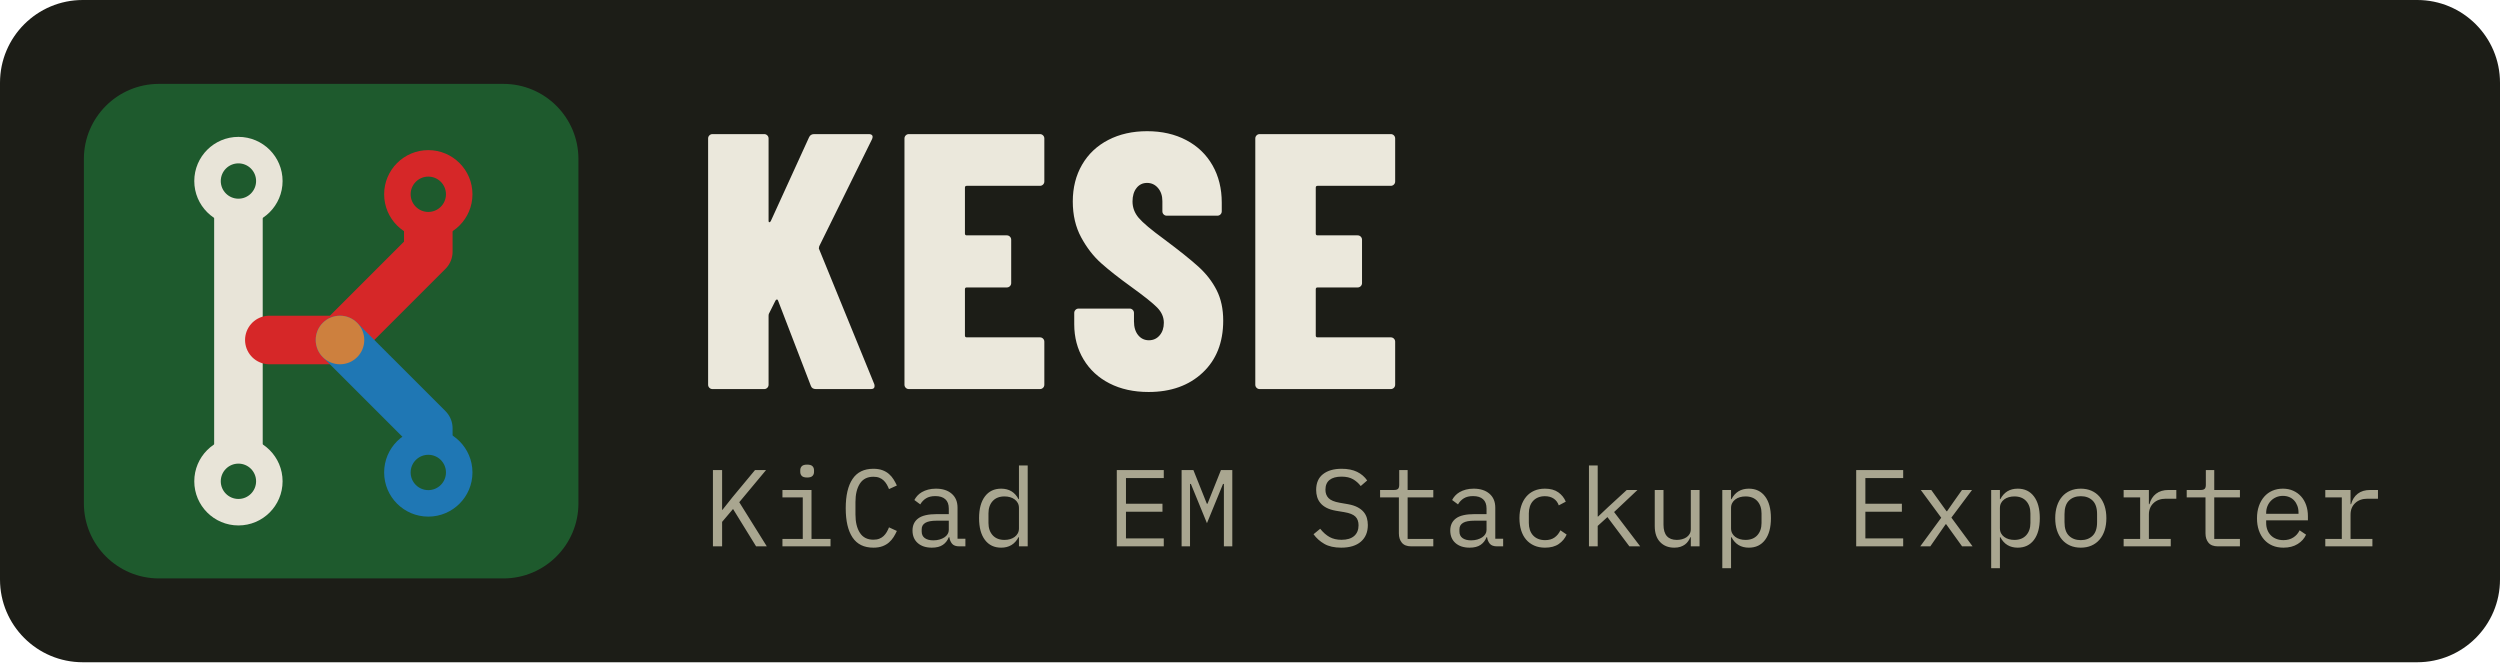
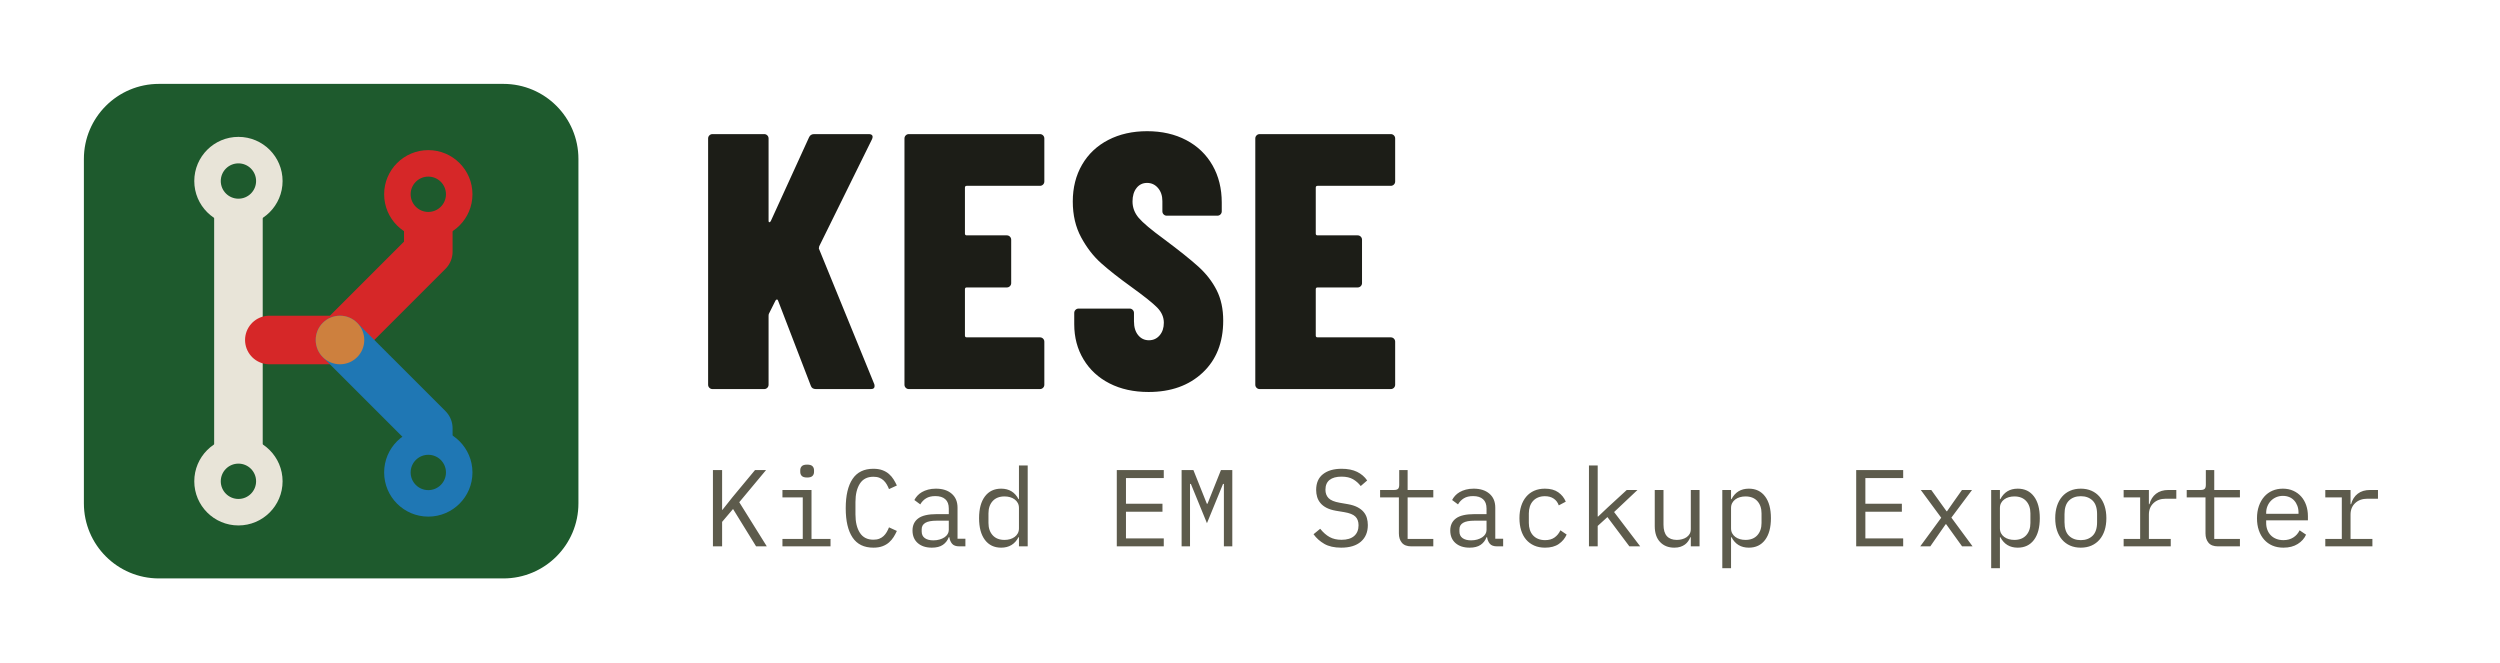
<svg xmlns="http://www.w3.org/2000/svg" viewBox="0 0 302 80" width="302" height="80">
-   <rect width="302" height="80" rx="10" fill="#1c1d17" />
  <g transform="translate(8 8) scale(0.2667)">
    <rect x="8" y="8" width="224" height="224" rx="34" fill="#1E5A2D" />
    <g fill="none" stroke-width="22" stroke-linejoin="round" stroke-linecap="round">
      <polyline points="78,52 78,188" stroke="#e8e4d8" />
      <polyline points="92,124 124,124 164,84 164,58" stroke="#D62728" />
      <polyline points="124,124 164,164 164,184" stroke="#1F77B4" />
    </g>
    <circle cx="78" cy="52" r="20" fill="#e8e4d8" />
    <circle cx="78" cy="52" r="8" fill="#1E5A2D" />
    <circle cx="78" cy="188" r="20" fill="#e8e4d8" />
    <circle cx="78" cy="188" r="8" fill="#1E5A2D" />
    <circle cx="164" cy="58" r="20" fill="#D62728" />
    <circle cx="164" cy="58" r="8" fill="#1E5A2D" />
    <circle cx="164" cy="184" r="20" fill="#1F77B4" />
    <circle cx="164" cy="184" r="8" fill="#1E5A2D" />
    <circle cx="124" cy="124" r="11" fill="#CD803E" />
  </g>
-   <path d="M85.54 46.472V16.728Q85.54 16.508 85.694 16.354Q85.848 16.2 86.068 16.2H92.316Q92.536 16.2 92.69 16.354Q92.844 16.508 92.844 16.728V26.672Q92.844 26.848 92.932 26.848Q93.02 26.848 93.108 26.716L97.728 16.596Q97.904 16.2 98.344 16.2H104.944Q105.252 16.2 105.362 16.354Q105.472 16.508 105.34 16.816L98.96 29.752Q98.916 29.928 98.916 30.016L105.604 46.384Q105.648 46.472 105.648 46.648Q105.648 47.0 105.208 47.0H98.564Q98.08 47.0 97.948 46.604L93.988 36.308Q93.944 36.176 93.856 36.176Q93.768 36.176 93.68 36.308L92.888 37.892Q92.844 37.98 92.844 38.156V46.472Q92.844 46.692 92.69 46.846Q92.536 47.0 92.316 47.0H86.068Q85.848 47.0 85.694 46.846Q85.54 46.692 85.54 46.472Z M125.628 22.448H116.784Q116.564 22.448 116.564 22.668V28.212Q116.564 28.432 116.784 28.432H121.624Q121.844 28.432 121.998 28.586Q122.152 28.74 122.152 28.96V34.196Q122.152 34.416 121.998 34.57Q121.844 34.724 121.624 34.724H116.784Q116.564 34.724 116.564 34.944V40.532Q116.564 40.752 116.784 40.752H125.628Q125.848 40.752 126.002 40.906Q126.156 41.06 126.156 41.28V46.472Q126.156 46.692 126.002 46.846Q125.848 47.0 125.628 47.0H109.788Q109.568 47.0 109.414 46.846Q109.26 46.692 109.26 46.472V16.728Q109.26 16.508 109.414 16.354Q109.568 16.2 109.788 16.2H125.628Q125.848 16.2 126.002 16.354Q126.156 16.508 126.156 16.728V21.92Q126.156 22.14 126.002 22.294Q125.848 22.448 125.628 22.448Z M129.768 39.168V37.804Q129.768 37.584 129.922 37.43Q130.076 37.276 130.296 37.276H136.456Q136.676 37.276 136.83 37.43Q136.984 37.584 136.984 37.804V38.816Q136.984 39.872 137.49 40.488Q137.996 41.104 138.788 41.104Q139.58 41.104 140.086 40.51Q140.592 39.916 140.592 38.992Q140.592 37.98 139.8 37.166Q139.008 36.352 136.632 34.636Q134.432 33.052 133.024 31.798Q131.616 30.544 130.604 28.674Q129.592 26.804 129.592 24.34Q129.592 21.832 130.714 19.896Q131.836 17.96 133.882 16.904Q135.928 15.848 138.568 15.848Q141.252 15.848 143.298 16.926Q145.344 18.004 146.466 19.962Q147.588 21.92 147.588 24.472V25.528Q147.588 25.748 147.434 25.902Q147.28 26.056 147.06 26.056H140.944Q140.724 26.056 140.57 25.902Q140.416 25.748 140.416 25.528V24.296Q140.416 23.328 139.888 22.712Q139.36 22.096 138.568 22.096Q137.776 22.096 137.292 22.712Q136.808 23.328 136.808 24.34Q136.808 25.44 137.556 26.32Q138.304 27.2 140.592 28.872Q143.364 30.94 144.772 32.216Q146.18 33.492 146.972 35.054Q147.764 36.616 147.764 38.728Q147.764 42.688 145.278 45.02Q142.792 47.352 138.744 47.352Q136.06 47.352 134.036 46.318Q132.012 45.284 130.89 43.414Q129.768 41.544 129.768 39.168Z M168.008 22.448H159.164Q158.944 22.448 158.944 22.668V28.212Q158.944 28.432 159.164 28.432H164.004Q164.224 28.432 164.378 28.586Q164.532 28.74 164.532 28.96V34.196Q164.532 34.416 164.378 34.57Q164.224 34.724 164.004 34.724H159.164Q158.944 34.724 158.944 34.944V40.532Q158.944 40.752 159.164 40.752H168.008Q168.228 40.752 168.382 40.906Q168.536 41.06 168.536 41.28V46.472Q168.536 46.692 168.382 46.846Q168.228 47.0 168.008 47.0H152.168Q151.948 47.0 151.794 46.846Q151.64 46.692 151.64 46.472V16.728Q151.64 16.508 151.794 16.354Q151.948 16.2 152.168 16.2H168.008Q168.228 16.2 168.382 16.354Q168.536 16.508 168.536 16.728V21.92Q168.536 22.14 168.382 22.294Q168.228 22.448 168.008 22.448Z" fill="#ebe8dc" />
-   <path d="M88.551 61.486 87.231 63.043V66.0H86.122V56.786H87.231V61.591H87.27L88.485 60.06L91.204 56.786H92.537L89.303 60.667L92.63 66.0H91.336Z M97.502 57.684Q97.04 57.684 96.856 57.493Q96.671 57.301 96.671 57.011V56.8Q96.671 56.509 96.856 56.318Q97.04 56.126 97.502 56.126Q97.964 56.126 98.149 56.318Q98.334 56.509 98.334 56.8V57.011Q98.334 57.301 98.149 57.493Q97.964 57.684 97.502 57.684ZM94.519 65.102H96.974V60.086H94.519V59.189H98.03V65.102H100.327V66.0H94.519Z M105.504 66.158Q103.814 66.158 102.989 64.931Q102.164 63.703 102.164 61.393Q102.164 59.083 102.989 57.856Q103.814 56.628 105.504 56.628Q106.137 56.628 106.599 56.8Q107.061 56.971 107.391 57.262Q107.721 57.552 107.946 57.915Q108.17 58.278 108.342 58.648L107.391 59.083Q107.272 58.78 107.114 58.509Q106.956 58.238 106.738 58.034Q106.52 57.829 106.223 57.71Q105.926 57.592 105.504 57.592Q104.408 57.592 103.873 58.423Q103.339 59.255 103.339 60.641V62.146Q103.339 63.532 103.873 64.363Q104.408 65.195 105.504 65.195Q105.926 65.195 106.223 65.076Q106.52 64.957 106.738 64.753Q106.956 64.548 107.114 64.277Q107.272 64.007 107.391 63.703L108.342 64.139Q108.17 64.522 107.946 64.878Q107.721 65.234 107.391 65.525Q107.061 65.815 106.599 65.987Q106.137 66.158 105.504 66.158Z M115.894 66.0Q115.274 66.0 115.01 65.683Q114.746 65.366 114.68 64.891H114.614Q114.389 65.485 113.894 65.822Q113.399 66.158 112.568 66.158Q111.498 66.158 110.865 65.604Q110.231 65.05 110.231 64.086Q110.231 63.136 110.924 62.621Q111.617 62.106 113.162 62.106H114.614V61.433Q114.614 60.68 114.191 60.304Q113.769 59.928 112.99 59.928Q112.304 59.928 111.868 60.199Q111.432 60.469 111.168 60.931L110.456 60.403Q110.588 60.139 110.812 59.888Q111.036 59.638 111.366 59.446Q111.696 59.255 112.119 59.143Q112.541 59.03 113.056 59.03Q114.257 59.03 114.963 59.638Q115.67 60.245 115.67 61.327V65.076H116.62V66.0ZM112.752 65.274Q113.162 65.274 113.498 65.175Q113.835 65.076 114.086 64.911Q114.336 64.746 114.475 64.515Q114.614 64.284 114.614 64.02V62.898H113.162Q112.211 62.898 111.776 63.162Q111.34 63.426 111.34 63.928V64.205Q111.34 64.733 111.716 65.003Q112.092 65.274 112.752 65.274Z M123.09 64.891H123.037Q122.377 66.158 120.938 66.158Q119.684 66.158 118.978 65.221Q118.272 64.284 118.272 62.594Q118.272 60.905 118.978 59.968Q119.684 59.03 120.938 59.03Q122.377 59.03 123.037 60.298H123.09V56.232H124.146V66.0H123.09ZM121.348 65.221Q121.704 65.221 122.021 65.129Q122.338 65.036 122.575 64.858Q122.813 64.68 122.951 64.423Q123.09 64.165 123.09 63.822V61.367Q123.09 61.024 122.951 60.766Q122.813 60.509 122.575 60.331Q122.338 60.152 122.021 60.06Q121.704 59.968 121.348 59.968Q120.424 59.968 119.915 60.529Q119.407 61.09 119.407 62.014V63.175Q119.407 64.099 119.915 64.66Q120.424 65.221 121.348 65.221Z M134.908 66.0V56.786H140.584V57.75H136.017V60.852H140.426V61.816H136.017V65.036H140.584V66.0Z M147.846 61.38V58.463H147.74L145.8 63.202L143.86 58.463H143.754V61.38V66.0H142.738V56.786H144.163L145.787 60.852H145.866L147.49 56.786H148.862V66.0H147.846Z M162.014 66.158Q160.773 66.158 159.981 65.703Q159.189 65.248 158.674 64.535L159.479 63.875Q160.02 64.548 160.621 64.878Q161.222 65.208 162.053 65.208Q163.056 65.208 163.584 64.746Q164.112 64.284 164.112 63.452Q164.112 62.779 163.73 62.403Q163.347 62.027 162.396 61.868L161.367 61.697Q160.694 61.578 160.238 61.34Q159.783 61.103 159.506 60.766Q159.228 60.43 159.11 60.027Q158.991 59.624 158.991 59.189Q158.991 57.922 159.822 57.275Q160.654 56.628 162.066 56.628Q163.175 56.628 163.934 56.998Q164.693 57.367 165.155 58.04L164.376 58.714Q163.994 58.212 163.452 57.895Q162.911 57.578 162.053 57.578Q161.116 57.578 160.614 57.974Q160.113 58.37 160.113 59.162Q160.113 59.783 160.489 60.172Q160.865 60.562 161.842 60.733L162.832 60.905Q163.505 61.024 163.967 61.261Q164.429 61.499 164.713 61.829Q164.997 62.159 165.116 62.568Q165.234 62.977 165.234 63.426Q165.234 64.706 164.396 65.432Q163.558 66.158 162.014 66.158Z M170.49 66.0Q169.711 66.0 169.348 65.564Q168.985 65.129 168.985 64.442V60.086H166.715V59.189H168.404Q168.748 59.189 168.886 59.05Q169.025 58.912 169.025 58.568V56.786H170.041V59.189H173.143V60.086H170.041V65.102H173.143V66.0Z M180.854 66.0Q180.234 66.0 179.97 65.683Q179.706 65.366 179.64 64.891H179.574Q179.349 65.485 178.854 65.822Q178.359 66.158 177.528 66.158Q176.458 66.158 175.825 65.604Q175.191 65.05 175.191 64.086Q175.191 63.136 175.884 62.621Q176.577 62.106 178.122 62.106H179.574V61.433Q179.574 60.68 179.151 60.304Q178.729 59.928 177.95 59.928Q177.264 59.928 176.828 60.199Q176.392 60.469 176.128 60.931L175.416 60.403Q175.548 60.139 175.772 59.888Q175.996 59.638 176.326 59.446Q176.656 59.255 177.079 59.143Q177.501 59.03 178.016 59.03Q179.217 59.03 179.923 59.638Q180.63 60.245 180.63 61.327V65.076H181.58V66.0ZM177.712 65.274Q178.122 65.274 178.458 65.175Q178.795 65.076 179.046 64.911Q179.296 64.746 179.435 64.515Q179.574 64.284 179.574 64.02V62.898H178.122Q177.171 62.898 176.736 63.162Q176.3 63.426 176.3 63.928V64.205Q176.3 64.733 176.676 65.003Q177.052 65.274 177.712 65.274Z M186.638 66.158Q185.898 66.158 185.324 65.901Q184.75 65.644 184.354 65.182Q183.958 64.72 183.753 64.06Q183.549 63.4 183.549 62.594Q183.549 61.789 183.76 61.129Q183.971 60.469 184.367 60.001Q184.763 59.532 185.331 59.281Q185.898 59.03 186.624 59.03Q187.614 59.03 188.235 59.466Q188.855 59.902 189.146 60.601L188.301 61.05Q188.116 60.522 187.687 60.232Q187.258 59.941 186.624 59.941Q186.162 59.941 185.799 60.093Q185.436 60.245 185.186 60.522Q184.935 60.799 184.809 61.182Q184.684 61.565 184.684 62.014V63.175Q184.684 63.624 184.809 64.007Q184.935 64.39 185.186 64.667Q185.436 64.944 185.806 65.096Q186.176 65.248 186.651 65.248Q187.337 65.248 187.786 64.931Q188.235 64.614 188.499 64.06L189.251 64.574Q188.948 65.261 188.307 65.71Q187.667 66.158 186.638 66.158Z M191.946 56.232H193.002V62.396H193.055L194.243 61.274L196.513 59.189H197.807L194.982 61.855L198.137 66.0H196.83L194.177 62.462L193.002 63.532V66.0H191.946Z M204.25 64.891H204.198Q204.092 65.142 203.934 65.373Q203.775 65.604 203.544 65.776Q203.313 65.947 202.996 66.053Q202.68 66.158 202.257 66.158Q201.188 66.158 200.541 65.479Q199.894 64.799 199.894 63.558V59.189H200.95V63.373Q200.95 64.31 201.36 64.766Q201.769 65.221 202.561 65.221Q202.878 65.221 203.181 65.142Q203.485 65.063 203.722 64.904Q203.96 64.746 204.105 64.502Q204.25 64.258 204.25 63.914V59.189H205.306V66.0H204.25Z M208.054 59.189H209.11V60.298H209.163Q209.823 59.03 211.262 59.03Q212.516 59.03 213.222 59.968Q213.928 60.905 213.928 62.594Q213.928 64.284 213.222 65.221Q212.516 66.158 211.262 66.158Q209.823 66.158 209.163 64.891H209.11V68.64H208.054ZM210.852 65.221Q211.776 65.221 212.285 64.66Q212.793 64.099 212.793 63.175V62.014Q212.793 61.09 212.285 60.529Q211.776 59.968 210.852 59.968Q210.496 59.968 210.179 60.06Q209.862 60.152 209.625 60.331Q209.387 60.509 209.249 60.766Q209.11 61.024 209.11 61.367V63.822Q209.11 64.165 209.249 64.423Q209.387 64.68 209.625 64.858Q209.862 65.036 210.179 65.129Q210.496 65.221 210.852 65.221Z M224.228 66.0V56.786H229.904V57.75H225.337V60.852H229.746V61.816H225.337V65.036H229.904V66.0Z M231.965 66.0 234.5 62.542 232.031 59.189H233.298L234.328 60.628L235.146 61.763H235.199L235.991 60.628L237.008 59.189H238.222L235.727 62.528L238.288 66.0H237.021L235.872 64.403L235.094 63.32H235.041L234.288 64.403L233.18 66.0Z M240.534 59.189H241.59V60.298H241.643Q242.303 59.03 243.742 59.03Q244.996 59.03 245.702 59.968Q246.408 60.905 246.408 62.594Q246.408 64.284 245.702 65.221Q244.996 66.158 243.742 66.158Q242.303 66.158 241.643 64.891H241.59V68.64H240.534ZM243.332 65.221Q244.256 65.221 244.765 64.66Q245.273 64.099 245.273 63.175V62.014Q245.273 61.09 244.765 60.529Q244.256 59.968 243.332 59.968Q242.976 59.968 242.659 60.06Q242.342 60.152 242.105 60.331Q241.867 60.509 241.729 60.766Q241.59 61.024 241.59 61.367V63.822Q241.59 64.165 241.729 64.423Q241.867 64.68 242.105 64.858Q242.342 65.036 242.659 65.129Q242.976 65.221 243.332 65.221Z M251.36 66.158Q250.647 66.158 250.073 65.908Q249.499 65.657 249.096 65.188Q248.694 64.72 248.482 64.066Q248.271 63.413 248.271 62.594Q248.271 61.789 248.482 61.129Q248.694 60.469 249.096 60.001Q249.499 59.532 250.073 59.281Q250.647 59.03 251.36 59.03Q252.073 59.03 252.647 59.281Q253.221 59.532 253.624 60.001Q254.026 60.469 254.238 61.129Q254.449 61.789 254.449 62.594Q254.449 63.413 254.238 64.066Q254.026 64.72 253.624 65.188Q253.221 65.657 252.647 65.908Q252.073 66.158 251.36 66.158ZM251.36 65.248Q252.244 65.248 252.786 64.72Q253.327 64.192 253.327 63.083V62.106Q253.327 60.997 252.786 60.469Q252.244 59.941 251.36 59.941Q250.476 59.941 249.934 60.469Q249.393 60.997 249.393 62.106V63.083Q249.393 64.192 249.934 64.72Q250.476 65.248 251.36 65.248Z M256.536 65.102H258.53V60.086H256.536V59.189H259.586V60.905H259.652Q259.863 60.1 260.45 59.644Q261.038 59.189 261.948 59.189H262.899V60.245H261.618Q260.708 60.245 260.147 60.773Q259.586 61.301 259.586 62.159V65.102H262.226V66.0H256.536Z M267.93 66.0Q267.151 66.0 266.788 65.564Q266.425 65.129 266.425 64.442V60.086H264.155V59.189H265.844Q266.188 59.189 266.326 59.05Q266.465 58.912 266.465 58.568V56.786H267.481V59.189H270.583V60.086H267.481V65.102H270.583V66.0Z M275.839 66.158Q275.1 66.158 274.512 65.908Q273.925 65.657 273.509 65.188Q273.093 64.72 272.869 64.066Q272.644 63.413 272.644 62.608Q272.644 61.789 272.875 61.129Q273.106 60.469 273.516 60.001Q273.925 59.532 274.499 59.281Q275.073 59.03 275.773 59.03Q276.459 59.03 277.02 59.281Q277.581 59.532 277.977 59.974Q278.373 60.416 278.584 61.024Q278.796 61.631 278.796 62.357V62.858H273.753V63.175Q273.753 63.624 273.898 64.007Q274.044 64.39 274.314 64.667Q274.585 64.944 274.974 65.096Q275.364 65.248 275.839 65.248Q276.525 65.248 277.027 64.931Q277.528 64.614 277.792 64.06L278.571 64.588Q278.268 65.274 277.561 65.716Q276.855 66.158 275.839 66.158ZM275.773 59.902Q275.337 59.902 274.968 60.06Q274.598 60.218 274.327 60.496Q274.057 60.773 273.905 61.149Q273.753 61.525 273.753 61.974V62.066H277.66V61.921Q277.66 61.472 277.522 61.103Q277.383 60.733 277.139 60.463Q276.895 60.192 276.545 60.047Q276.195 59.902 275.773 59.902Z M280.896 65.102H282.89V60.086H280.896V59.189H283.946V60.905H284.012Q284.223 60.1 284.81 59.644Q285.398 59.189 286.308 59.189H287.259V60.245H285.978Q285.068 60.245 284.507 60.773Q283.946 61.301 283.946 62.159V65.102H286.586V66.0H280.896Z" fill="#a9a690" />
+   <path d="M85.54 46.472V16.728Q85.54 16.508 85.694 16.354Q85.848 16.2 86.068 16.2H92.316Q92.536 16.2 92.69 16.354Q92.844 16.508 92.844 16.728V26.672Q92.844 26.848 92.932 26.848Q93.02 26.848 93.108 26.716L97.728 16.596Q97.904 16.2 98.344 16.2H104.944Q105.252 16.2 105.362 16.354Q105.472 16.508 105.34 16.816L98.96 29.752Q98.916 29.928 98.916 30.016L105.604 46.384Q105.648 46.472 105.648 46.648Q105.648 47.0 105.208 47.0H98.564Q98.08 47.0 97.948 46.604L93.988 36.308Q93.944 36.176 93.856 36.176Q93.768 36.176 93.68 36.308L92.888 37.892Q92.844 37.98 92.844 38.156V46.472Q92.844 46.692 92.69 46.846Q92.536 47.0 92.316 47.0H86.068Q85.848 47.0 85.694 46.846Q85.54 46.692 85.54 46.472Z M125.628 22.448H116.784Q116.564 22.448 116.564 22.668V28.212Q116.564 28.432 116.784 28.432H121.624Q121.844 28.432 121.998 28.586Q122.152 28.74 122.152 28.96V34.196Q122.152 34.416 121.998 34.57Q121.844 34.724 121.624 34.724H116.784Q116.564 34.724 116.564 34.944V40.532Q116.564 40.752 116.784 40.752H125.628Q125.848 40.752 126.002 40.906Q126.156 41.06 126.156 41.28V46.472Q126.156 46.692 126.002 46.846Q125.848 47.0 125.628 47.0H109.788Q109.568 47.0 109.414 46.846Q109.26 46.692 109.26 46.472V16.728Q109.26 16.508 109.414 16.354Q109.568 16.2 109.788 16.2H125.628Q125.848 16.2 126.002 16.354Q126.156 16.508 126.156 16.728V21.92Q126.156 22.14 126.002 22.294Q125.848 22.448 125.628 22.448Z M129.768 39.168V37.804Q129.768 37.584 129.922 37.43Q130.076 37.276 130.296 37.276H136.456Q136.676 37.276 136.83 37.43Q136.984 37.584 136.984 37.804V38.816Q136.984 39.872 137.49 40.488Q137.996 41.104 138.788 41.104Q139.58 41.104 140.086 40.51Q140.592 39.916 140.592 38.992Q140.592 37.98 139.8 37.166Q139.008 36.352 136.632 34.636Q134.432 33.052 133.024 31.798Q131.616 30.544 130.604 28.674Q129.592 26.804 129.592 24.34Q129.592 21.832 130.714 19.896Q131.836 17.96 133.882 16.904Q135.928 15.848 138.568 15.848Q141.252 15.848 143.298 16.926Q145.344 18.004 146.466 19.962Q147.588 21.92 147.588 24.472V25.528Q147.588 25.748 147.434 25.902Q147.28 26.056 147.06 26.056H140.944Q140.724 26.056 140.57 25.902Q140.416 25.748 140.416 25.528V24.296Q140.416 23.328 139.888 22.712Q139.36 22.096 138.568 22.096Q137.776 22.096 137.292 22.712Q136.808 23.328 136.808 24.34Q136.808 25.44 137.556 26.32Q138.304 27.2 140.592 28.872Q143.364 30.94 144.772 32.216Q146.18 33.492 146.972 35.054Q147.764 36.616 147.764 38.728Q147.764 42.688 145.278 45.02Q142.792 47.352 138.744 47.352Q136.06 47.352 134.036 46.318Q132.012 45.284 130.89 43.414Q129.768 41.544 129.768 39.168Z M168.008 22.448H159.164Q158.944 22.448 158.944 22.668V28.212Q158.944 28.432 159.164 28.432H164.004Q164.224 28.432 164.378 28.586Q164.532 28.74 164.532 28.96V34.196Q164.532 34.416 164.378 34.57Q164.224 34.724 164.004 34.724H159.164Q158.944 34.724 158.944 34.944V40.532Q158.944 40.752 159.164 40.752H168.008Q168.228 40.752 168.382 40.906Q168.536 41.06 168.536 41.28V46.472Q168.536 46.692 168.382 46.846Q168.228 47.0 168.008 47.0H152.168Q151.948 47.0 151.794 46.846Q151.64 46.692 151.64 46.472V16.728Q151.64 16.508 151.794 16.354Q151.948 16.2 152.168 16.2H168.008Q168.228 16.2 168.382 16.354Q168.536 16.508 168.536 16.728V21.92Q168.536 22.14 168.382 22.294Q168.228 22.448 168.008 22.448Z" fill="#1c1d17" />
+   <path d="M88.551 61.486 87.231 63.043V66.0H86.122V56.786H87.231V61.591H87.27L88.485 60.06L91.204 56.786H92.537L89.303 60.667L92.63 66.0H91.336Z M97.502 57.684Q97.04 57.684 96.856 57.493Q96.671 57.301 96.671 57.011V56.8Q96.671 56.509 96.856 56.318Q97.04 56.126 97.502 56.126Q97.964 56.126 98.149 56.318Q98.334 56.509 98.334 56.8V57.011Q98.334 57.301 98.149 57.493Q97.964 57.684 97.502 57.684ZM94.519 65.102H96.974V60.086H94.519V59.189H98.03V65.102H100.327V66.0H94.519Z M105.504 66.158Q103.814 66.158 102.989 64.931Q102.164 63.703 102.164 61.393Q102.164 59.083 102.989 57.856Q103.814 56.628 105.504 56.628Q106.137 56.628 106.599 56.8Q107.061 56.971 107.391 57.262Q107.721 57.552 107.946 57.915Q108.17 58.278 108.342 58.648L107.391 59.083Q107.272 58.78 107.114 58.509Q106.956 58.238 106.738 58.034Q106.52 57.829 106.223 57.71Q105.926 57.592 105.504 57.592Q104.408 57.592 103.873 58.423Q103.339 59.255 103.339 60.641V62.146Q103.339 63.532 103.873 64.363Q104.408 65.195 105.504 65.195Q105.926 65.195 106.223 65.076Q106.52 64.957 106.738 64.753Q106.956 64.548 107.114 64.277Q107.272 64.007 107.391 63.703L108.342 64.139Q108.17 64.522 107.946 64.878Q107.721 65.234 107.391 65.525Q107.061 65.815 106.599 65.987Q106.137 66.158 105.504 66.158Z M115.894 66.0Q115.274 66.0 115.01 65.683Q114.746 65.366 114.68 64.891H114.614Q114.389 65.485 113.894 65.822Q113.399 66.158 112.568 66.158Q111.498 66.158 110.865 65.604Q110.231 65.05 110.231 64.086Q110.231 63.136 110.924 62.621Q111.617 62.106 113.162 62.106H114.614V61.433Q114.614 60.68 114.191 60.304Q113.769 59.928 112.99 59.928Q112.304 59.928 111.868 60.199Q111.432 60.469 111.168 60.931L110.456 60.403Q110.588 60.139 110.812 59.888Q111.036 59.638 111.366 59.446Q111.696 59.255 112.119 59.143Q112.541 59.03 113.056 59.03Q114.257 59.03 114.963 59.638Q115.67 60.245 115.67 61.327V65.076H116.62V66.0ZM112.752 65.274Q113.162 65.274 113.498 65.175Q113.835 65.076 114.086 64.911Q114.336 64.746 114.475 64.515Q114.614 64.284 114.614 64.02V62.898H113.162Q112.211 62.898 111.776 63.162Q111.34 63.426 111.34 63.928V64.205Q111.34 64.733 111.716 65.003Q112.092 65.274 112.752 65.274Z M123.09 64.891H123.037Q122.377 66.158 120.938 66.158Q119.684 66.158 118.978 65.221Q118.272 64.284 118.272 62.594Q118.272 60.905 118.978 59.968Q119.684 59.03 120.938 59.03Q122.377 59.03 123.037 60.298H123.09V56.232H124.146V66.0H123.09ZM121.348 65.221Q121.704 65.221 122.021 65.129Q122.338 65.036 122.575 64.858Q122.813 64.68 122.951 64.423Q123.09 64.165 123.09 63.822V61.367Q123.09 61.024 122.951 60.766Q122.813 60.509 122.575 60.331Q122.338 60.152 122.021 60.06Q121.704 59.968 121.348 59.968Q120.424 59.968 119.915 60.529Q119.407 61.09 119.407 62.014V63.175Q119.407 64.099 119.915 64.66Q120.424 65.221 121.348 65.221Z M134.908 66.0V56.786H140.584V57.75H136.017V60.852H140.426V61.816H136.017V65.036H140.584V66.0Z M147.846 61.38V58.463H147.74L145.8 63.202L143.86 58.463H143.754V61.38V66.0H142.738V56.786H144.163L145.787 60.852H145.866L147.49 56.786H148.862V66.0H147.846Z M162.014 66.158Q160.773 66.158 159.981 65.703Q159.189 65.248 158.674 64.535L159.479 63.875Q160.02 64.548 160.621 64.878Q161.222 65.208 162.053 65.208Q163.056 65.208 163.584 64.746Q164.112 64.284 164.112 63.452Q164.112 62.779 163.73 62.403Q163.347 62.027 162.396 61.868L161.367 61.697Q160.694 61.578 160.238 61.34Q159.783 61.103 159.506 60.766Q159.228 60.43 159.11 60.027Q158.991 59.624 158.991 59.189Q158.991 57.922 159.822 57.275Q160.654 56.628 162.066 56.628Q163.175 56.628 163.934 56.998Q164.693 57.367 165.155 58.04L164.376 58.714Q163.994 58.212 163.452 57.895Q162.911 57.578 162.053 57.578Q161.116 57.578 160.614 57.974Q160.113 58.37 160.113 59.162Q160.113 59.783 160.489 60.172Q160.865 60.562 161.842 60.733L162.832 60.905Q163.505 61.024 163.967 61.261Q164.429 61.499 164.713 61.829Q164.997 62.159 165.116 62.568Q165.234 62.977 165.234 63.426Q165.234 64.706 164.396 65.432Q163.558 66.158 162.014 66.158Z M170.49 66.0Q169.711 66.0 169.348 65.564Q168.985 65.129 168.985 64.442V60.086H166.715V59.189H168.404Q168.748 59.189 168.886 59.05Q169.025 58.912 169.025 58.568V56.786H170.041V59.189H173.143V60.086H170.041V65.102H173.143V66.0Z M180.854 66.0Q180.234 66.0 179.97 65.683Q179.706 65.366 179.64 64.891H179.574Q179.349 65.485 178.854 65.822Q178.359 66.158 177.528 66.158Q176.458 66.158 175.825 65.604Q175.191 65.05 175.191 64.086Q175.191 63.136 175.884 62.621Q176.577 62.106 178.122 62.106H179.574V61.433Q179.574 60.68 179.151 60.304Q178.729 59.928 177.95 59.928Q177.264 59.928 176.828 60.199Q176.392 60.469 176.128 60.931L175.416 60.403Q175.548 60.139 175.772 59.888Q175.996 59.638 176.326 59.446Q176.656 59.255 177.079 59.143Q177.501 59.03 178.016 59.03Q179.217 59.03 179.923 59.638Q180.63 60.245 180.63 61.327V65.076H181.58V66.0ZM177.712 65.274Q178.122 65.274 178.458 65.175Q178.795 65.076 179.046 64.911Q179.296 64.746 179.435 64.515Q179.574 64.284 179.574 64.02V62.898H178.122Q177.171 62.898 176.736 63.162Q176.3 63.426 176.3 63.928V64.205Q176.3 64.733 176.676 65.003Q177.052 65.274 177.712 65.274Z M186.638 66.158Q185.898 66.158 185.324 65.901Q184.75 65.644 184.354 65.182Q183.958 64.72 183.753 64.06Q183.549 63.4 183.549 62.594Q183.549 61.789 183.76 61.129Q183.971 60.469 184.367 60.001Q184.763 59.532 185.331 59.281Q185.898 59.03 186.624 59.03Q187.614 59.03 188.235 59.466Q188.855 59.902 189.146 60.601L188.301 61.05Q188.116 60.522 187.687 60.232Q187.258 59.941 186.624 59.941Q186.162 59.941 185.799 60.093Q185.436 60.245 185.186 60.522Q184.935 60.799 184.809 61.182Q184.684 61.565 184.684 62.014V63.175Q184.684 63.624 184.809 64.007Q184.935 64.39 185.186 64.667Q185.436 64.944 185.806 65.096Q186.176 65.248 186.651 65.248Q187.337 65.248 187.786 64.931Q188.235 64.614 188.499 64.06L189.251 64.574Q188.948 65.261 188.307 65.71Q187.667 66.158 186.638 66.158Z M191.946 56.232H193.002V62.396H193.055L194.243 61.274L196.513 59.189H197.807L194.982 61.855L198.137 66.0H196.83L194.177 62.462L193.002 63.532V66.0H191.946Z M204.25 64.891H204.198Q204.092 65.142 203.934 65.373Q203.775 65.604 203.544 65.776Q203.313 65.947 202.996 66.053Q202.68 66.158 202.257 66.158Q201.188 66.158 200.541 65.479Q199.894 64.799 199.894 63.558V59.189H200.95V63.373Q200.95 64.31 201.36 64.766Q201.769 65.221 202.561 65.221Q202.878 65.221 203.181 65.142Q203.485 65.063 203.722 64.904Q203.96 64.746 204.105 64.502Q204.25 64.258 204.25 63.914V59.189H205.306V66.0H204.25Z M208.054 59.189H209.11V60.298H209.163Q209.823 59.03 211.262 59.03Q212.516 59.03 213.222 59.968Q213.928 60.905 213.928 62.594Q213.928 64.284 213.222 65.221Q212.516 66.158 211.262 66.158Q209.823 66.158 209.163 64.891H209.11V68.64H208.054ZM210.852 65.221Q211.776 65.221 212.285 64.66Q212.793 64.099 212.793 63.175V62.014Q212.793 61.09 212.285 60.529Q211.776 59.968 210.852 59.968Q210.496 59.968 210.179 60.06Q209.862 60.152 209.625 60.331Q209.387 60.509 209.249 60.766Q209.11 61.024 209.11 61.367V63.822Q209.11 64.165 209.249 64.423Q209.387 64.68 209.625 64.858Q209.862 65.036 210.179 65.129Q210.496 65.221 210.852 65.221Z M224.228 66.0V56.786H229.904V57.75H225.337V60.852H229.746V61.816H225.337V65.036H229.904V66.0Z M231.965 66.0 234.5 62.542 232.031 59.189H233.298L234.328 60.628L235.146 61.763H235.199L235.991 60.628L237.008 59.189H238.222L235.727 62.528L238.288 66.0H237.021L235.872 64.403L235.094 63.32H235.041L234.288 64.403L233.18 66.0Z M240.534 59.189H241.59V60.298H241.643Q242.303 59.03 243.742 59.03Q244.996 59.03 245.702 59.968Q246.408 60.905 246.408 62.594Q246.408 64.284 245.702 65.221Q244.996 66.158 243.742 66.158Q242.303 66.158 241.643 64.891H241.59V68.64H240.534ZM243.332 65.221Q244.256 65.221 244.765 64.66Q245.273 64.099 245.273 63.175V62.014Q245.273 61.09 244.765 60.529Q244.256 59.968 243.332 59.968Q242.976 59.968 242.659 60.06Q242.342 60.152 242.105 60.331Q241.867 60.509 241.729 60.766Q241.59 61.024 241.59 61.367V63.822Q241.59 64.165 241.729 64.423Q241.867 64.68 242.105 64.858Q242.342 65.036 242.659 65.129Q242.976 65.221 243.332 65.221Z M251.36 66.158Q250.647 66.158 250.073 65.908Q249.499 65.657 249.096 65.188Q248.694 64.72 248.482 64.066Q248.271 63.413 248.271 62.594Q248.271 61.789 248.482 61.129Q248.694 60.469 249.096 60.001Q249.499 59.532 250.073 59.281Q250.647 59.03 251.36 59.03Q252.073 59.03 252.647 59.281Q253.221 59.532 253.624 60.001Q254.026 60.469 254.238 61.129Q254.449 61.789 254.449 62.594Q254.449 63.413 254.238 64.066Q254.026 64.72 253.624 65.188Q253.221 65.657 252.647 65.908Q252.073 66.158 251.36 66.158ZM251.36 65.248Q252.244 65.248 252.786 64.72Q253.327 64.192 253.327 63.083V62.106Q253.327 60.997 252.786 60.469Q252.244 59.941 251.36 59.941Q250.476 59.941 249.934 60.469Q249.393 60.997 249.393 62.106V63.083Q249.393 64.192 249.934 64.72Q250.476 65.248 251.36 65.248Z M256.536 65.102H258.53V60.086H256.536V59.189H259.586V60.905H259.652Q259.863 60.1 260.45 59.644Q261.038 59.189 261.948 59.189H262.899V60.245H261.618Q260.708 60.245 260.147 60.773Q259.586 61.301 259.586 62.159V65.102H262.226V66.0H256.536Z M267.93 66.0Q267.151 66.0 266.788 65.564Q266.425 65.129 266.425 64.442V60.086H264.155V59.189H265.844Q266.188 59.189 266.326 59.05Q266.465 58.912 266.465 58.568V56.786H267.481V59.189H270.583V60.086H267.481V65.102H270.583V66.0Z M275.839 66.158Q275.1 66.158 274.512 65.908Q273.925 65.657 273.509 65.188Q273.093 64.72 272.869 64.066Q272.644 63.413 272.644 62.608Q272.644 61.789 272.875 61.129Q273.106 60.469 273.516 60.001Q273.925 59.532 274.499 59.281Q275.073 59.03 275.773 59.03Q276.459 59.03 277.02 59.281Q277.581 59.532 277.977 59.974Q278.373 60.416 278.584 61.024Q278.796 61.631 278.796 62.357V62.858H273.753V63.175Q273.753 63.624 273.898 64.007Q274.044 64.39 274.314 64.667Q274.585 64.944 274.974 65.096Q275.364 65.248 275.839 65.248Q276.525 65.248 277.027 64.931Q277.528 64.614 277.792 64.06L278.571 64.588Q278.268 65.274 277.561 65.716Q276.855 66.158 275.839 66.158ZM275.773 59.902Q275.337 59.902 274.968 60.06Q274.598 60.218 274.327 60.496Q274.057 60.773 273.905 61.149Q273.753 61.525 273.753 61.974V62.066H277.66V61.921Q277.66 61.472 277.522 61.103Q277.383 60.733 277.139 60.463Q276.895 60.192 276.545 60.047Q276.195 59.902 275.773 59.902Z M280.896 65.102H282.89V60.086H280.896V59.189H283.946V60.905H284.012Q284.223 60.1 284.81 59.644Q285.398 59.189 286.308 59.189H287.259V60.245H285.978Q285.068 60.245 284.507 60.773Q283.946 61.301 283.946 62.159V65.102H286.586V66.0H280.896Z" fill="#5d5b4c" />
</svg>
